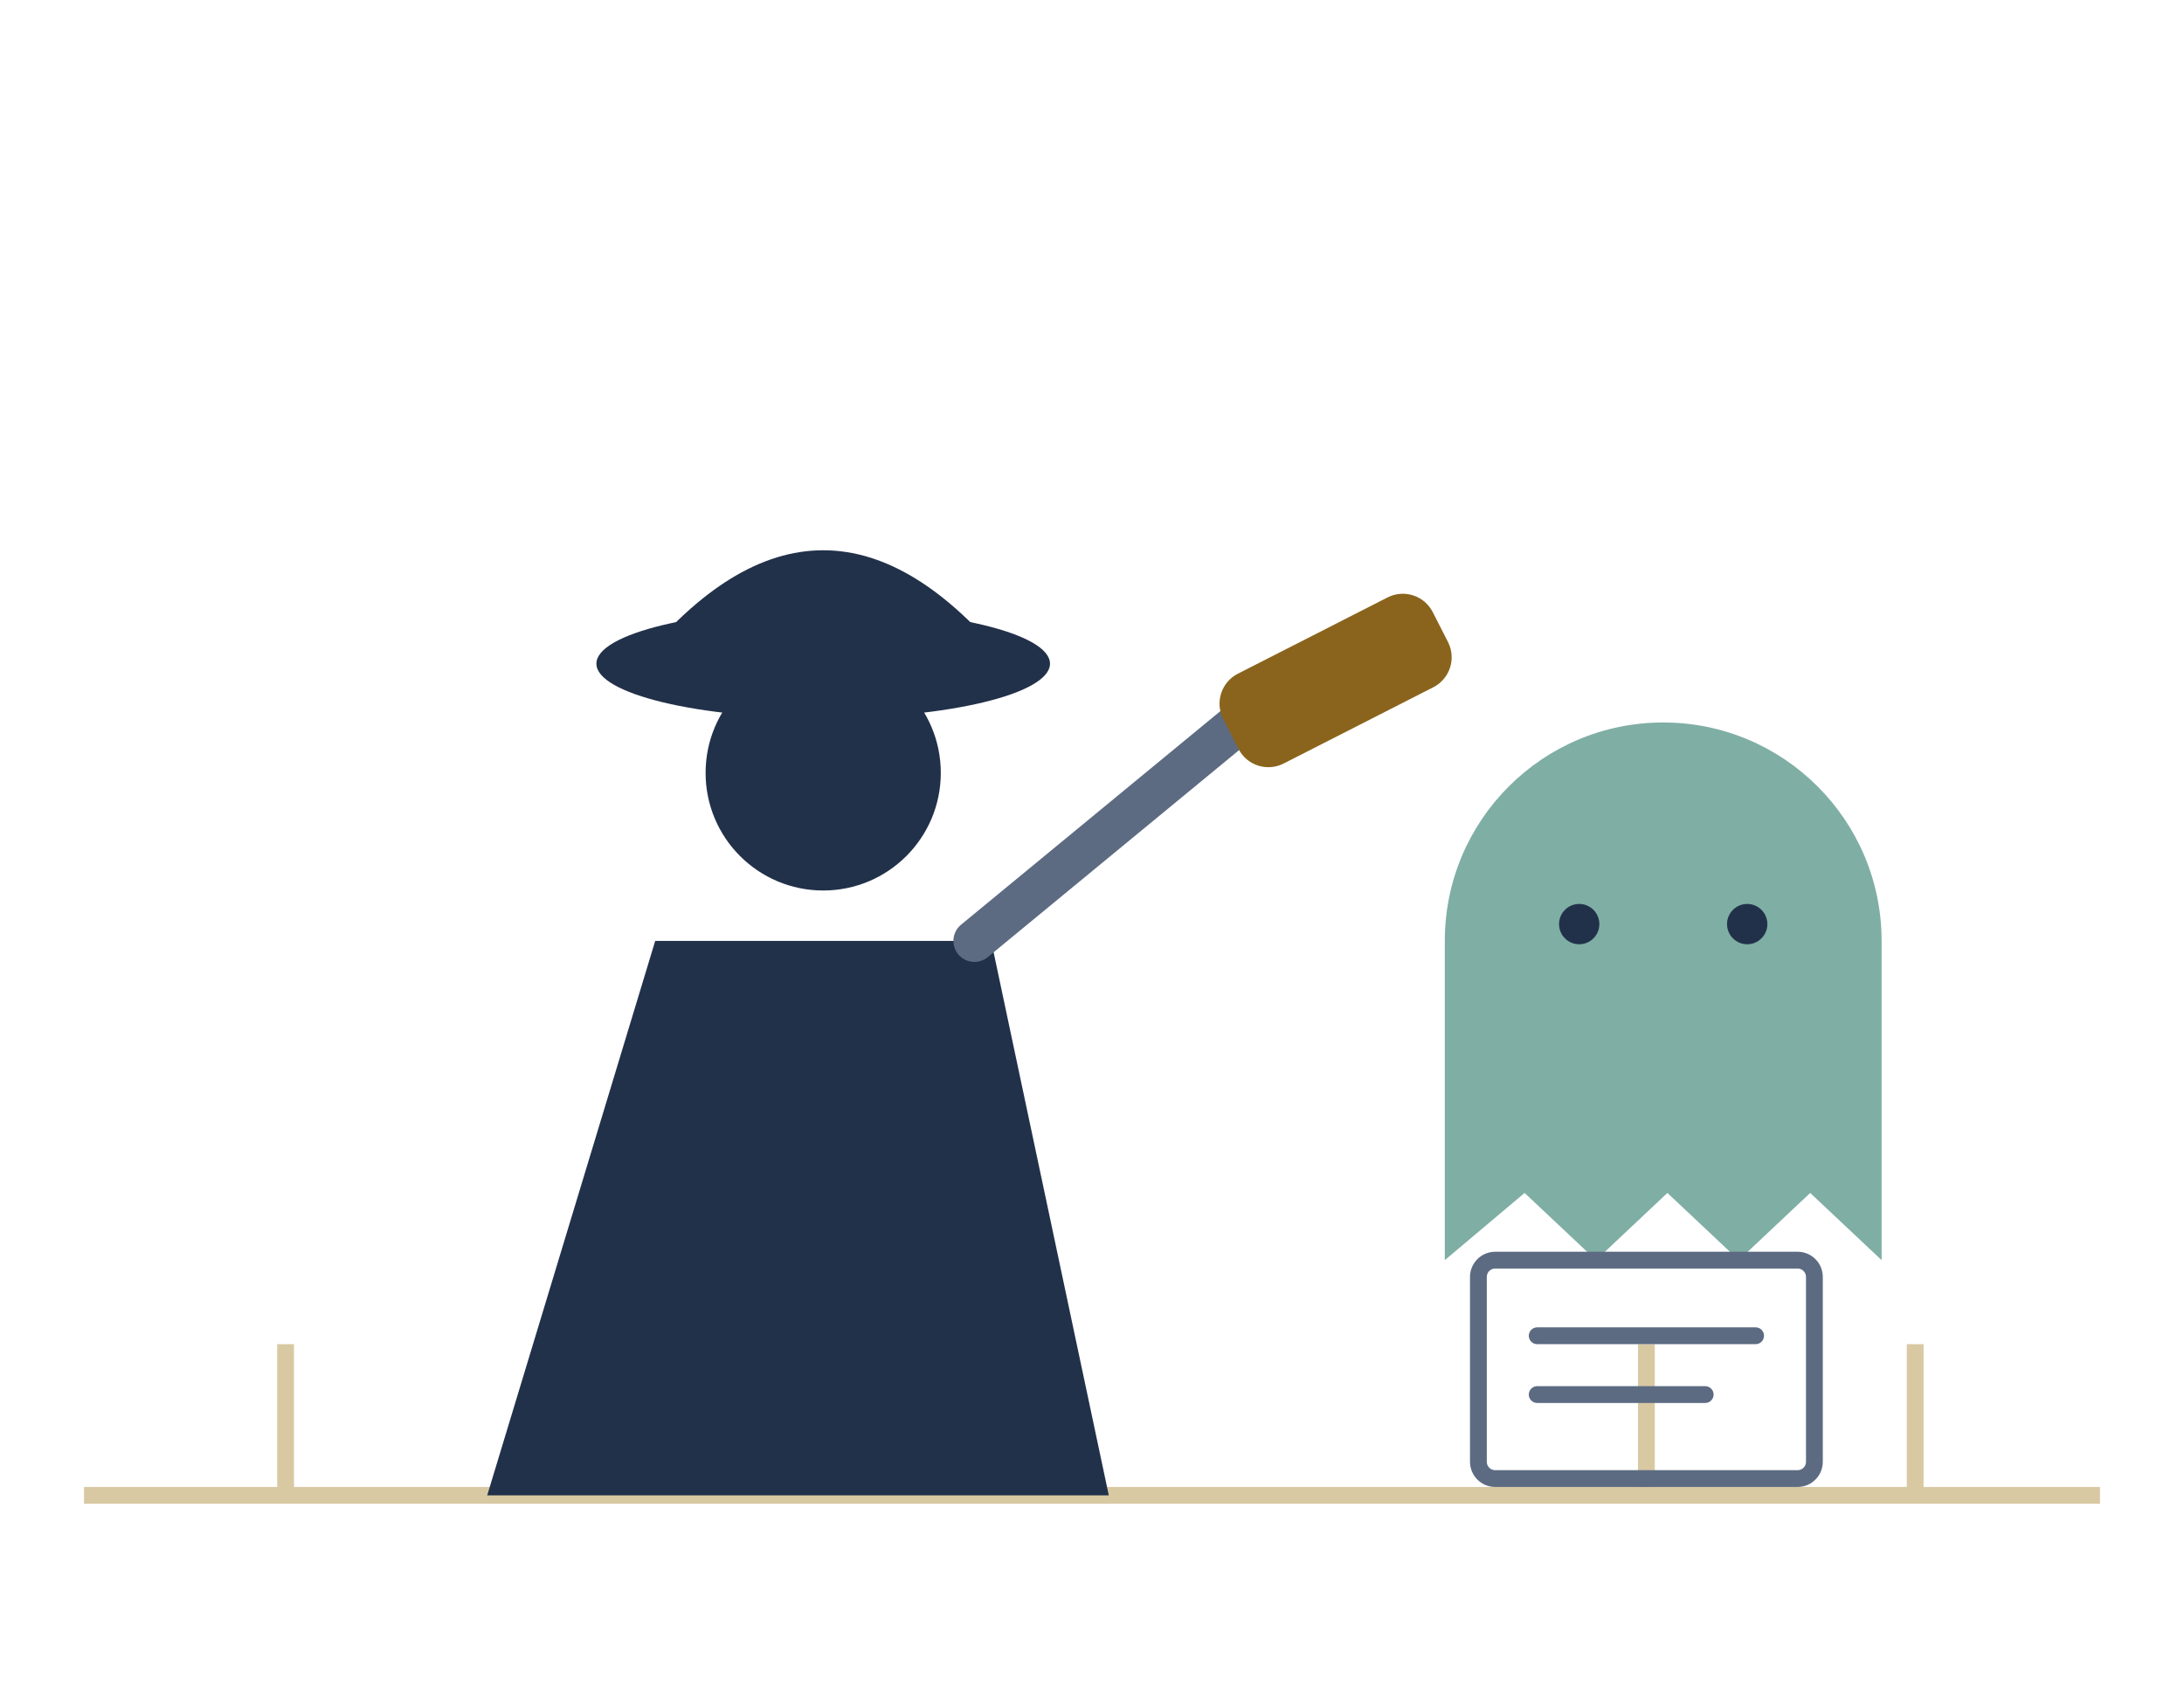
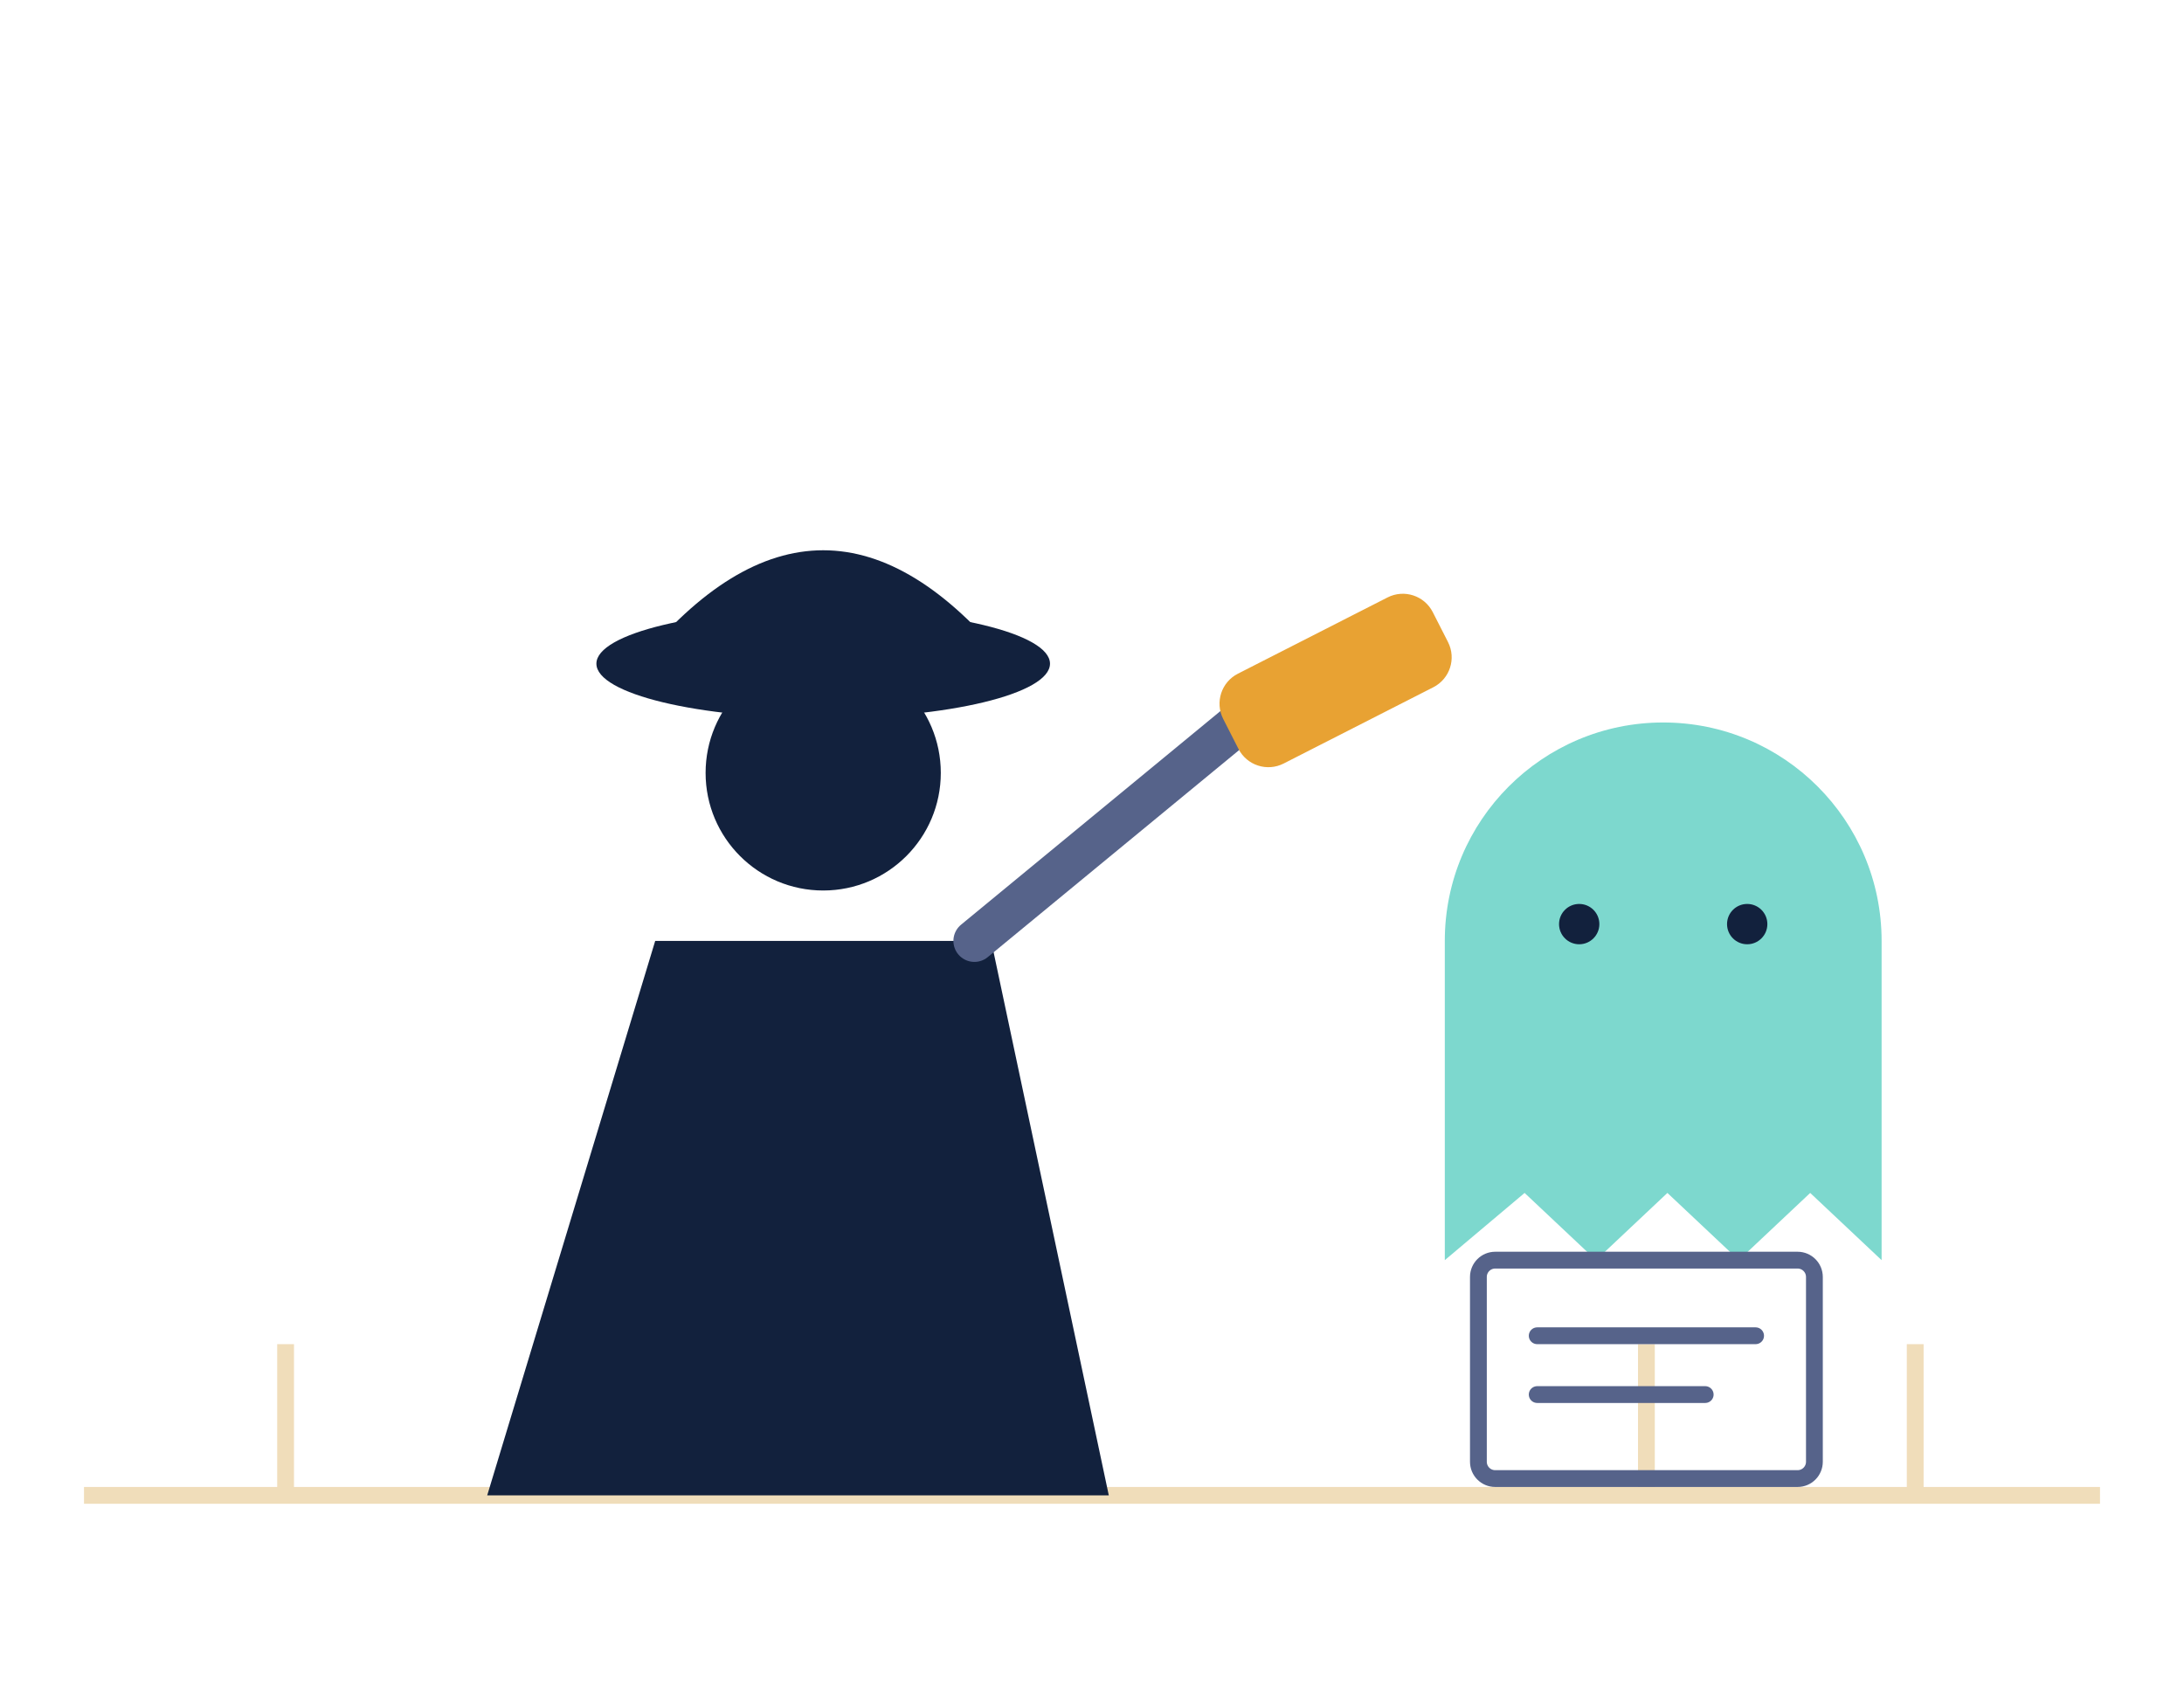
<svg xmlns="http://www.w3.org/2000/svg" viewBox="0 0 260 200" width="260" height="200" role="img" aria-label="An original GhostMark illustration: a pirate captain on a ship's deck holding a spyglass, with a small spectral ghost floating beside a document">
  <style>
-     .gm-line { stroke: #5c6b82; }
-     .gm-ink { fill: #22314a; }
-     .gm-ghost { fill: #166b5a; }
-     .gm-brass { stroke: #8a641c; fill: #8a641c; }
-     .gm-deck { stroke: #d8c9a3; }
+     .gm-line { stroke: #56638a; }
+     .gm-ink { fill: #12213d; }
+     .gm-ghost { fill: #12b8a6; }
+     .gm-brass { stroke: #e8a233; fill: #e8a233; }
+     .gm-deck { stroke: #f0ddba; }

    @media (prefers-color-scheme: dark) {
-       .gm-line { stroke: #aebcd1; }
-       .gm-ink { fill: #f5ecd8; }
-       .gm-ghost { fill: #8fe8cc; }
-       .gm-brass { stroke: #dcac52; fill: #dcac52; }
-       .gm-deck { stroke: #2f5074; }
+       .gm-line { stroke: #a9bad9; }
+       .gm-ink { fill: #fbf3e2; }
+       .gm-ghost { fill: #4fe0cc; }
+       .gm-brass { stroke: #f2b84d; fill: #f2b84d; }
+       .gm-deck { stroke: #2c4a72; }
    }
  </style>
  <g class="gm-deck" fill="none" stroke-width="2">
    <line x1="10" y1="178" x2="250" y2="178" />
    <line x1="34" y1="178" x2="34" y2="160" />
    <line x1="66" y1="178" x2="66" y2="160" />
    <line x1="196" y1="178" x2="196" y2="160" />
    <line x1="228" y1="178" x2="228" y2="160" />
  </g>
  <g class="gm-ghost" opacity="0.55">
    <path d="M172 150              V112              a26 26 0 0 1 52 0              V150              l-8.5 -8 -8.5 8 -8.5 -8 -8.5 8 -8.5 -8 Z" />
  </g>
  <g class="gm-line" fill="none" stroke-width="2">
    <circle cx="188" cy="110" r="2.4" fill="currentColor" stroke="none" class="gm-ink" />
    <circle cx="208" cy="110" r="2.4" fill="currentColor" stroke="none" class="gm-ink" />
  </g>
  <g class="gm-line" fill="none" stroke-width="2" stroke-linecap="round" stroke-linejoin="round">
    <rect x="176" y="150" width="40" height="26" rx="2" />
    <line x1="183" y1="159" x2="209" y2="159" />
    <line x1="183" y1="166" x2="203" y2="166" />
  </g>
  <g class="gm-ink">
    <path d="M78 112 L118 112 L132 178 L58 178 Z" />
    <circle cx="98" cy="92" r="14" />
    <ellipse cx="98" cy="79" rx="27" ry="6.5" />
    <path d="M76 79 Q98 52 120 79 Z" />
  </g>
  <g class="gm-line" fill="none" stroke-width="5" stroke-linecap="round">
    <line x1="116" y1="112" x2="150" y2="84" />
  </g>
  <g class="gm-brass" stroke-width="2">
    <rect x="146" y="76" width="26" height="10" rx="3" transform="rotate(-27 159 81)" />
  </g>
</svg>
